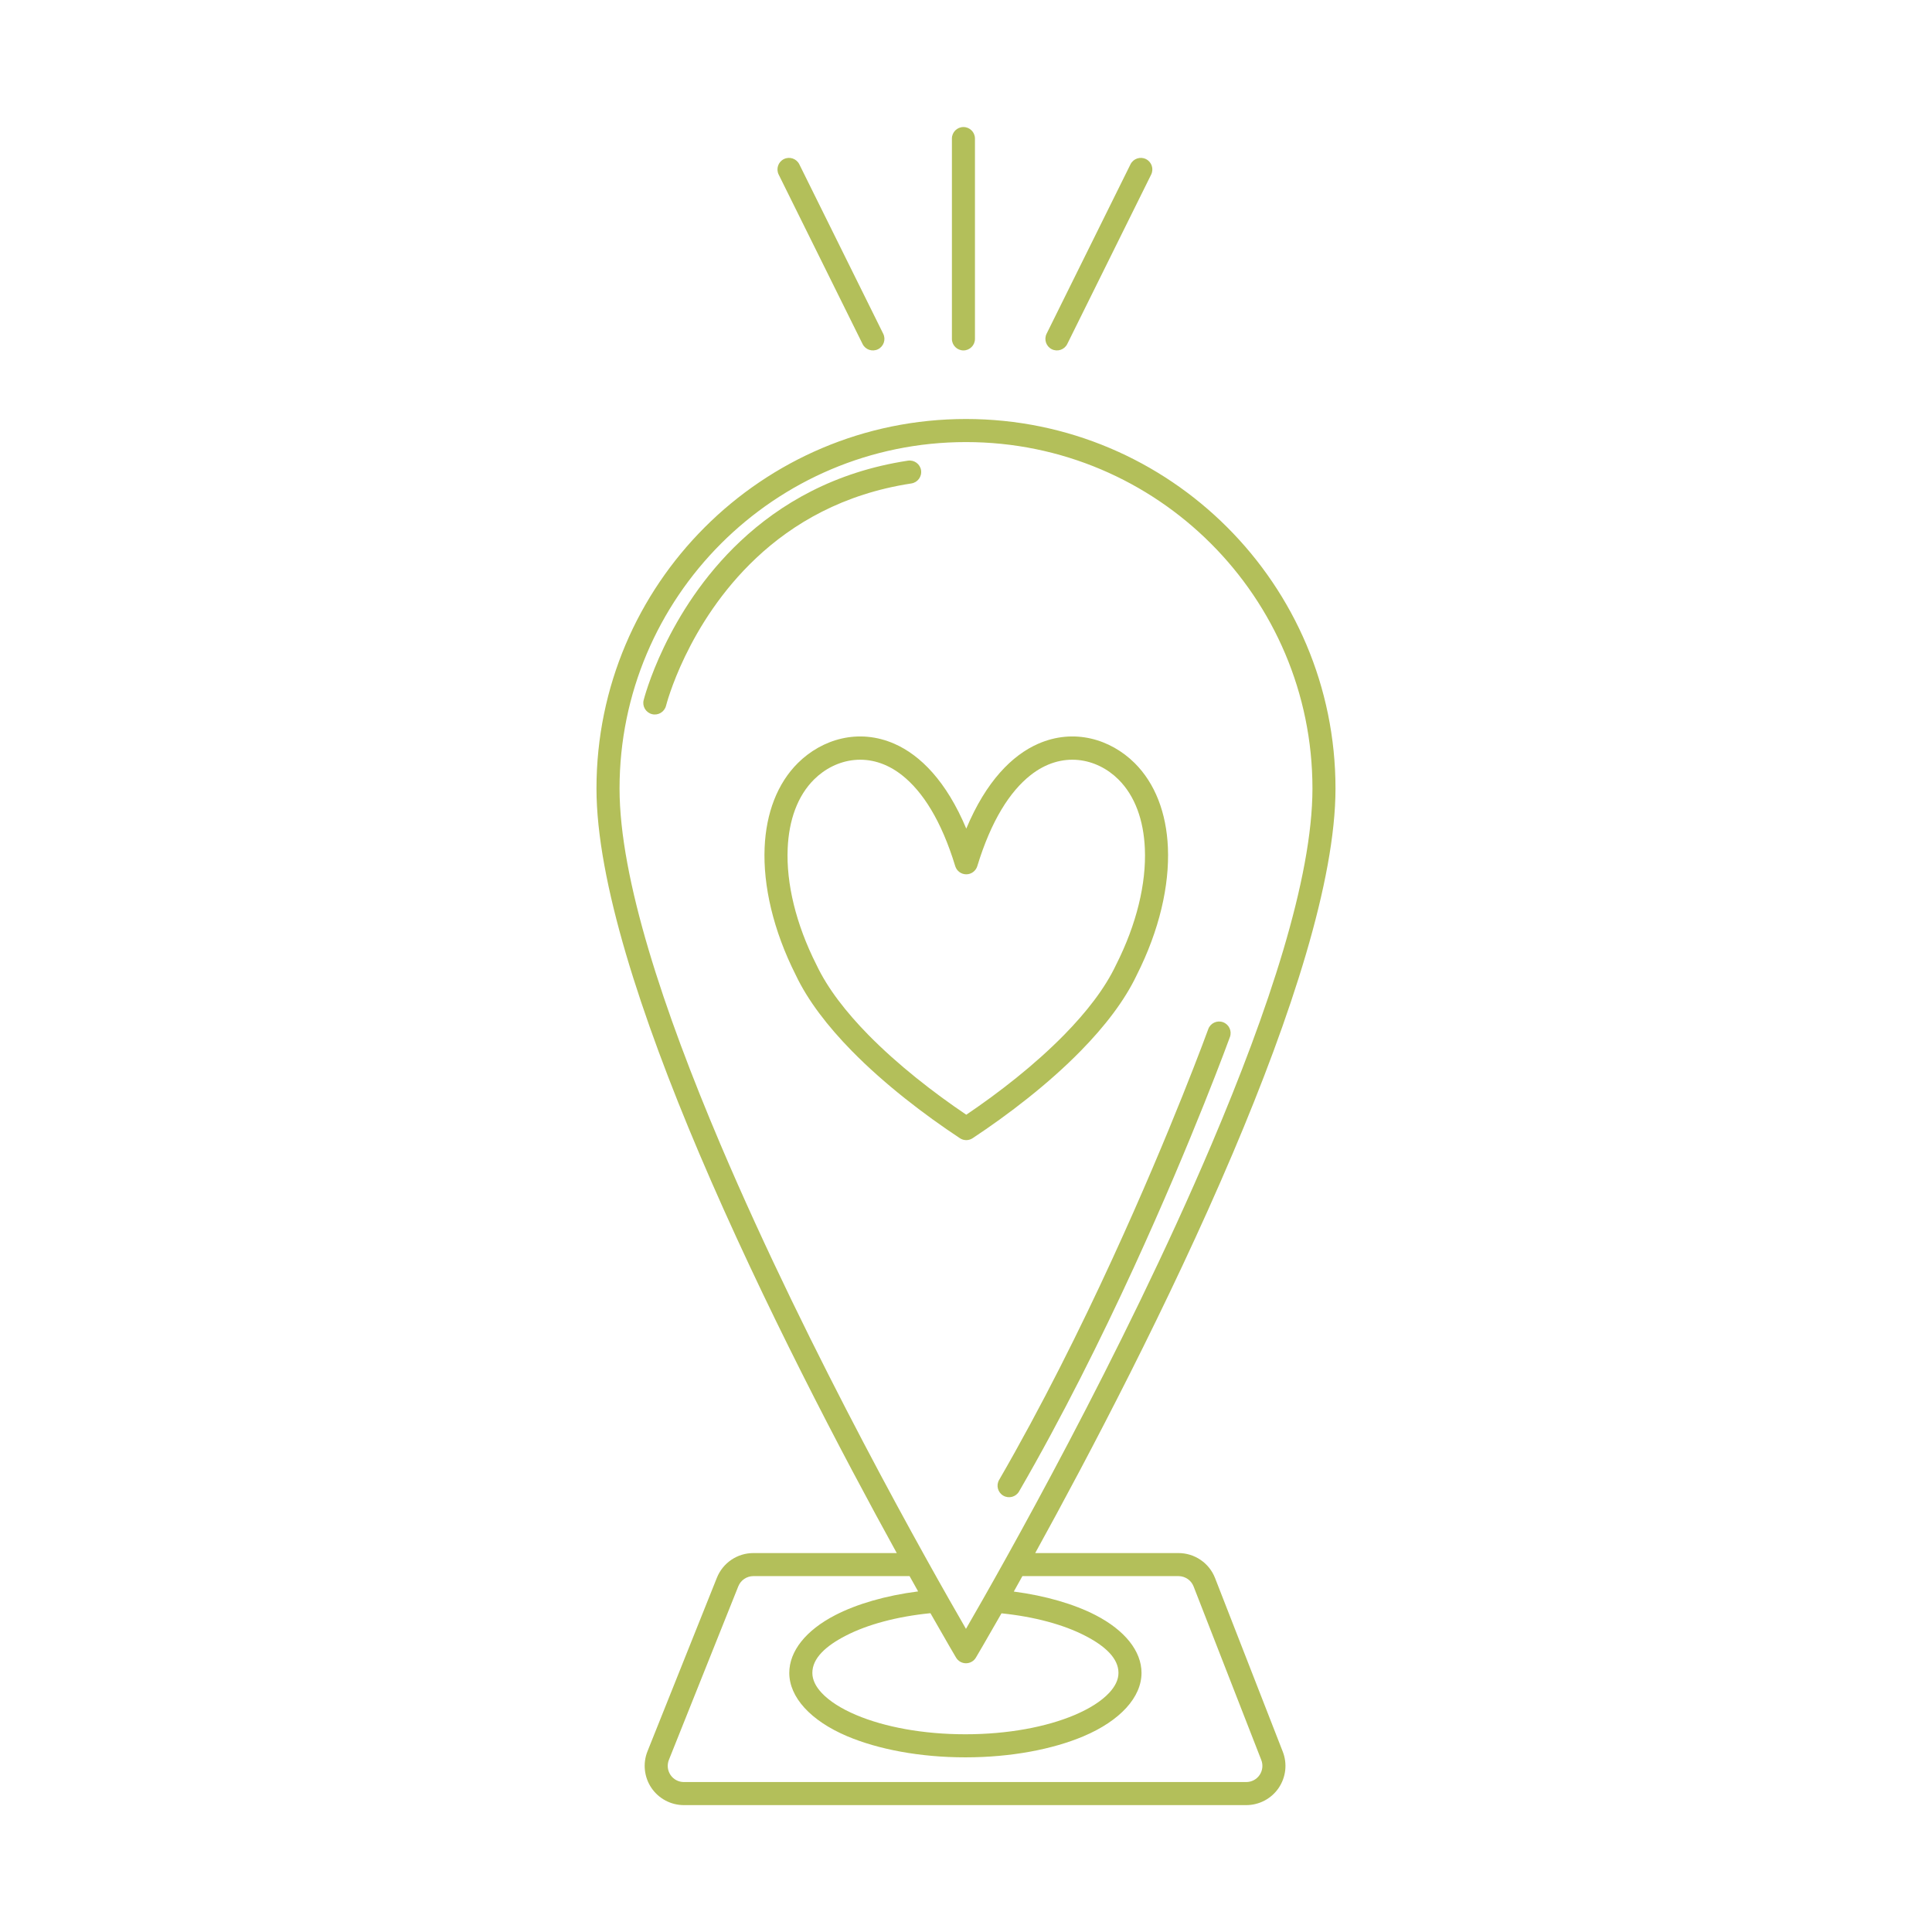
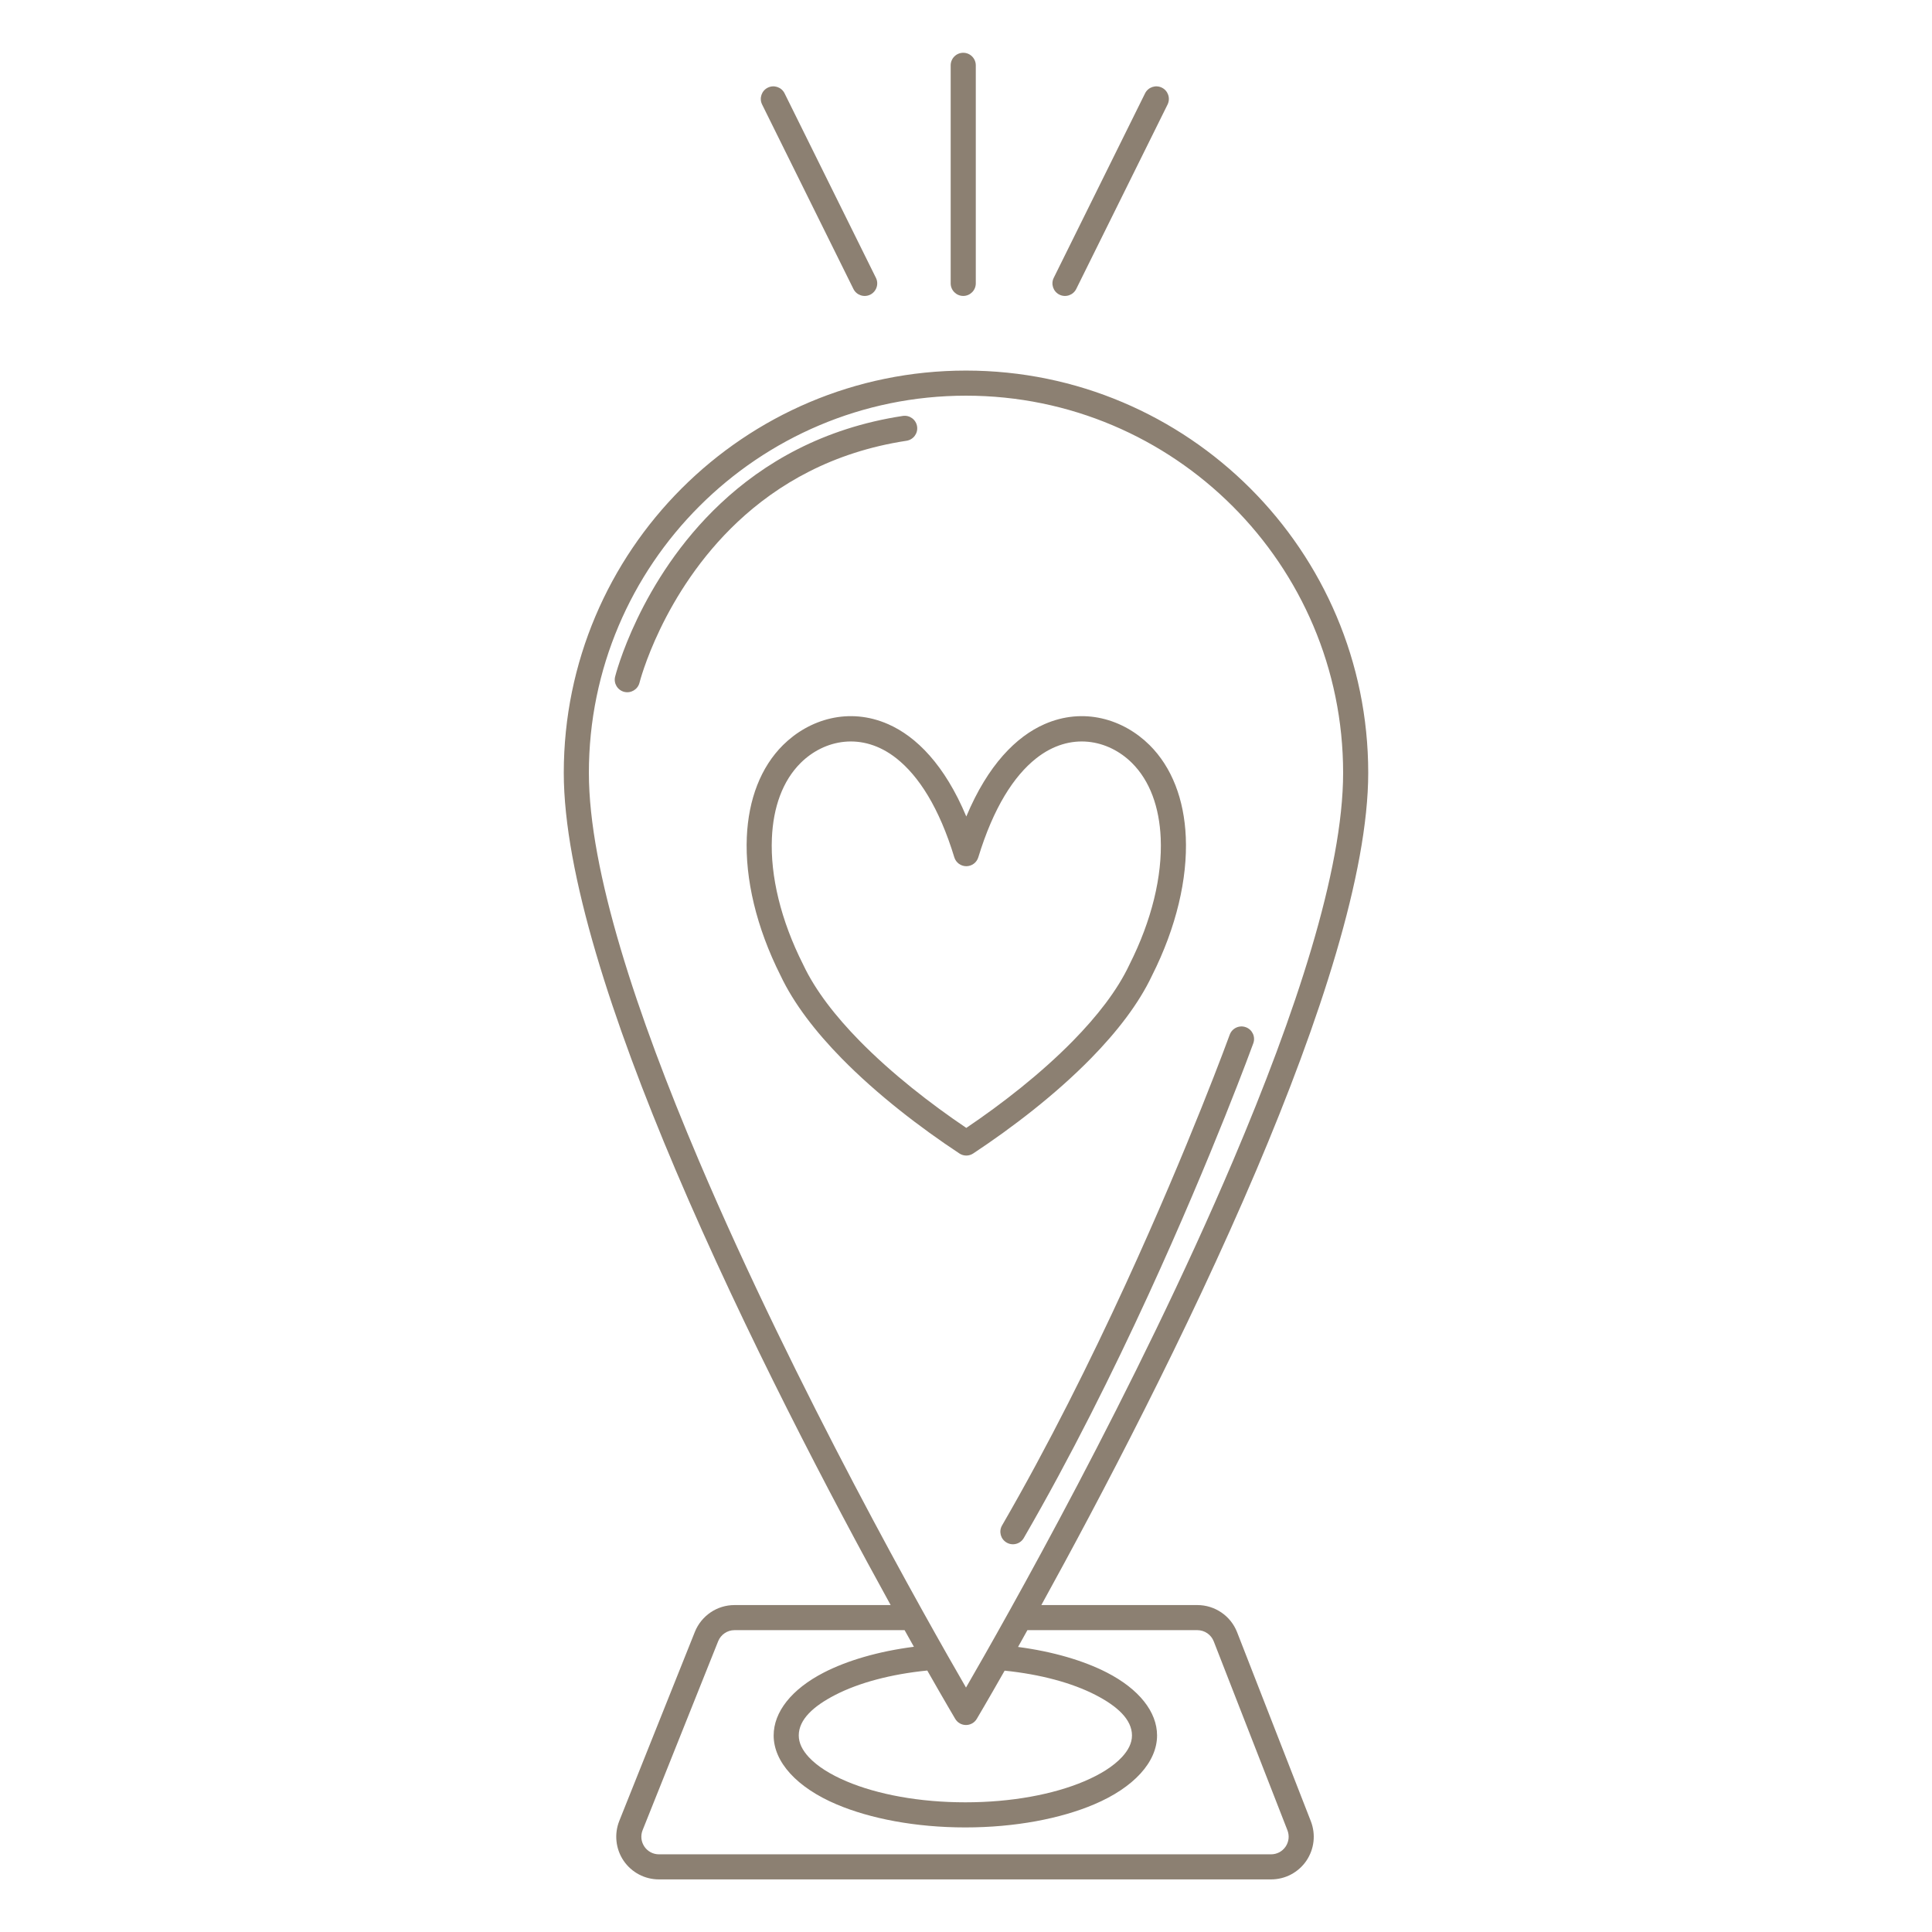
<svg xmlns="http://www.w3.org/2000/svg" width="400" zoomAndPan="magnify" viewBox="0 0 300 300" height="400" preserveAspectRatio="xMidYMid meet" version="1.0">
  <defs>
-     <clipPath id="23ace41a0a">
-       <path d="M 92.617 19.582 L 207.367 19.582 L 207.367 280.582 L 92.617 280.582 Z M 92.617 19.582 " clip-rule="nonzero" />
+     <clipPath id="4147246d88">
+       <path d="M 87.539 8.043 L 212.789 8.043 L 212.789 292 L 87.539 292 Z M 87.539 8.043 " clip-rule="nonzero" />
    </clipPath>
  </defs>
-   <g clip-path="url(#23ace41a0a)">
-     <path fill="#b3bf5a" d="M 139.25 241.16 L 116.973 241.16 C 115.727 241.16 114.547 241.539 113.562 242.207 C 112.574 242.875 111.785 243.832 111.32 244.988 C 111.32 244.988 100.539 271.949 100.539 271.949 C 100.164 272.887 100.035 273.887 100.141 274.859 C 100.246 275.836 100.586 276.785 101.152 277.625 C 101.719 278.461 102.473 279.125 103.34 279.586 C 104.203 280.047 105.184 280.297 106.191 280.297 C 106.191 280.297 193.516 280.297 193.516 280.297 C 194.523 280.297 195.496 280.047 196.359 279.594 C 197.223 279.137 197.977 278.473 198.543 277.645 C 199.109 276.812 199.453 275.871 199.566 274.902 C 199.676 273.93 199.555 272.934 199.188 271.996 C 199.188 271.996 188.672 245.035 188.672 245.035 C 188.215 243.867 187.426 242.898 186.434 242.223 C 185.445 241.547 184.254 241.16 183 241.16 L 160.746 241.16 C 169.07 226.059 181.504 202.445 191.426 179.09 C 200.457 157.824 207.375 136.766 207.375 122.438 C 207.375 106.605 200.949 92.258 190.562 81.875 C 180.176 71.488 165.832 65.062 149.996 65.062 C 134.164 65.062 119.82 71.488 109.434 81.875 C 99.047 92.258 92.621 106.605 92.621 122.438 C 92.621 136.766 99.539 157.824 108.57 179.09 C 118.492 202.445 130.926 226.059 139.25 241.16 Z M 158.758 244.738 C 158.297 245.574 157.848 246.371 157.422 247.137 C 162.41 247.793 166.789 249.09 170.102 250.789 C 174.691 253.156 177.254 256.402 177.254 259.766 C 177.254 263.535 173.957 267.188 168.25 269.605 C 163.48 271.621 157.016 272.879 149.902 272.879 C 142.797 272.879 136.336 271.621 131.562 269.605 C 125.855 267.188 122.559 263.535 122.559 259.766 C 122.559 256.402 125.117 253.156 129.711 250.789 C 133.059 249.066 137.504 247.762 142.566 247.113 C 142.137 246.359 141.699 245.57 141.238 244.738 L 116.973 244.738 C 116.461 244.738 115.977 244.898 115.57 245.172 C 115.16 245.449 114.836 245.84 114.645 246.316 C 114.645 246.316 103.863 273.277 103.863 273.277 C 103.711 273.664 103.656 274.078 103.699 274.48 C 103.742 274.879 103.887 275.27 104.117 275.617 C 104.348 275.961 104.66 276.234 105.02 276.426 C 105.375 276.613 105.777 276.715 106.191 276.715 C 106.191 276.715 193.516 276.715 193.516 276.715 C 193.934 276.715 194.332 276.613 194.688 276.426 C 195.043 276.238 195.352 275.969 195.586 275.625 C 195.82 275.281 195.961 274.895 196.008 274.492 C 196.055 274.094 196.004 273.684 195.855 273.301 C 195.855 273.301 185.34 246.34 185.34 246.34 C 185.148 245.855 184.824 245.457 184.418 245.18 C 184.008 244.902 183.516 244.738 183 244.738 Z M 144.477 250.496 C 139.281 251.012 134.711 252.246 131.352 253.977 C 128.234 255.578 126.141 257.484 126.141 259.766 C 126.141 260.863 126.68 261.887 127.562 262.844 C 128.793 264.168 130.652 265.332 132.957 266.309 C 137.363 268.172 143.34 269.297 149.902 269.297 C 156.473 269.297 162.449 268.172 166.855 266.309 C 169.156 265.332 171.02 264.168 172.25 262.844 C 173.133 261.887 173.676 260.863 173.676 259.766 C 173.676 257.484 171.578 255.578 168.461 253.977 C 165.141 252.27 160.633 251.043 155.512 250.516 C 153.023 254.887 151.535 257.395 151.535 257.395 C 151.219 257.938 150.629 258.27 149.996 258.27 C 149.363 258.27 148.781 257.938 148.457 257.395 C 148.457 257.395 146.969 254.879 144.477 250.496 Z M 149.996 252.93 C 144.543 243.504 125.738 210.34 111.867 177.691 C 103.055 156.941 96.203 136.418 96.203 122.438 C 96.203 107.594 102.227 94.145 111.965 84.406 C 121.707 74.668 135.152 68.645 149.996 68.645 C 164.844 68.645 178.293 74.668 188.031 84.406 C 197.77 94.145 203.797 107.594 203.797 122.438 C 203.797 136.418 196.945 156.941 188.129 177.691 C 174.258 210.34 155.453 243.504 149.996 252.93 Z M 187.617 159.801 C 187.617 159.801 181.922 175.484 172.742 195.449 C 167.781 206.25 161.793 218.305 155.141 229.805 C 154.645 230.656 154.938 231.754 155.793 232.246 C 156.648 232.742 157.746 232.449 158.238 231.594 C 164.953 220 170.988 207.84 176 196.945 C 185.246 176.828 190.984 161.02 190.984 161.02 C 191.32 160.094 190.844 159.066 189.91 158.727 C 188.984 158.391 187.953 158.867 187.617 159.801 Z M 150.043 128.668 C 146.949 121.293 142.902 117.266 138.902 115.504 C 133.312 113.039 127.629 114.781 123.898 118.48 C 120.723 121.629 118.961 126.219 118.73 131.609 C 118.477 137.531 120.066 144.457 123.551 151.371 C 125.441 155.379 128.555 159.398 132.258 163.176 C 137.332 168.352 143.512 173.078 149.055 176.742 C 149.652 177.137 150.43 177.137 151.027 176.742 C 156.566 173.078 162.75 168.352 167.82 163.176 C 171.531 159.395 174.645 155.371 176.535 151.359 C 180.016 144.453 181.605 137.527 181.352 131.609 C 181.121 126.219 179.355 121.629 176.18 118.48 C 172.449 114.781 166.773 113.039 161.18 115.504 C 157.18 117.266 153.129 121.293 150.043 128.668 Z M 148.328 134.492 C 148.555 135.246 149.254 135.762 150.043 135.762 C 150.828 135.762 151.523 135.246 151.754 134.492 C 153.918 127.395 156.828 122.895 160.004 120.383 C 164.895 116.512 170.328 117.719 173.66 121.023 C 176.25 123.59 177.582 127.367 177.773 131.766 C 178.008 137.164 176.504 143.469 173.324 149.777 C 173.316 149.789 173.309 149.805 173.301 149.82 C 171.562 153.512 168.672 157.191 165.262 160.672 C 160.668 165.355 155.125 169.664 150.043 173.094 C 144.957 169.664 139.414 165.355 134.816 160.672 C 131.406 157.191 128.52 153.512 126.781 149.82 C 126.773 149.805 126.766 149.789 126.758 149.777 C 123.574 143.469 122.078 137.164 122.309 131.766 C 122.496 127.367 123.828 123.59 126.418 121.023 C 129.754 117.719 135.188 116.512 140.078 120.383 C 143.254 122.895 146.164 127.395 148.328 134.492 Z M 103.422 109.586 C 103.422 109.586 106.625 96.793 117.434 86.637 C 123.125 81.285 130.938 76.68 141.52 75.07 C 142.496 74.918 143.168 74.008 143.023 73.027 C 142.875 72.055 141.961 71.383 140.984 71.531 C 129.559 73.266 121.129 78.25 114.98 84.027 C 103.359 94.945 99.945 108.723 99.945 108.723 C 99.703 109.68 100.289 110.652 101.25 110.895 C 102.207 111.133 103.18 110.547 103.422 109.586 Z M 175.543 25.512 L 162.512 51.828 C 162.078 52.715 162.438 53.789 163.324 54.23 C 164.211 54.664 165.285 54.305 165.723 53.418 L 178.754 27.102 C 179.188 26.215 178.828 25.141 177.941 24.703 C 177.059 24.262 175.98 24.629 175.543 25.512 Z M 120.91 27.102 L 133.941 53.418 C 134.375 54.305 135.453 54.664 136.34 54.23 C 137.223 53.789 137.586 52.715 137.148 51.828 L 124.117 25.512 C 123.68 24.629 122.605 24.262 121.719 24.703 C 120.836 25.141 120.473 26.215 120.91 27.102 Z M 147.812 21.516 L 147.812 52.625 C 147.812 53.609 148.613 54.414 149.605 54.414 C 150.59 54.414 151.391 53.609 151.391 52.625 L 151.391 21.516 C 151.391 20.531 150.59 19.727 149.605 19.727 C 148.613 19.727 147.812 20.531 147.812 21.516 Z M 147.812 21.516 " fill-opacity="1" fill-rule="evenodd" />
+   <g clip-path="url(#4147246d88)">
+     <path fill="#8c8072" d="M 138.301 249.234 L 114.051 249.234 C 112.695 249.234 111.41 249.645 110.34 250.371 C 109.266 251.102 108.402 252.141 107.898 253.398 C 107.898 253.398 96.164 282.746 96.164 282.746 C 95.758 283.77 95.613 284.859 95.73 285.918 C 95.844 286.98 96.211 288.012 96.828 288.926 C 97.449 289.836 98.266 290.562 99.211 291.062 C 100.152 291.562 101.219 291.832 102.316 291.832 C 102.316 291.832 197.371 291.832 197.371 291.832 C 198.469 291.832 199.527 291.562 200.465 291.07 C 201.406 290.57 202.227 289.852 202.844 288.949 C 203.461 288.043 203.836 287.016 203.957 285.961 C 204.078 284.902 203.941 283.82 203.547 282.801 C 203.547 282.801 192.098 253.453 192.098 253.453 C 191.602 252.18 190.742 251.125 189.664 250.391 C 188.586 249.652 187.289 249.234 185.926 249.234 L 161.699 249.234 C 170.758 232.797 184.297 207.09 195.098 181.668 C 204.926 158.52 212.457 135.598 212.457 120 C 212.457 102.766 205.461 87.148 194.156 75.844 C 182.848 64.539 167.238 57.543 150 57.543 C 132.762 57.543 117.152 64.539 105.844 75.844 C 94.539 87.148 87.543 102.766 87.543 120 C 87.543 135.598 95.074 158.52 104.906 181.668 C 115.703 207.09 129.238 232.797 138.301 249.234 Z M 159.535 253.129 C 159.031 254.039 158.547 254.906 158.082 255.738 C 163.512 256.453 168.277 257.863 171.883 259.715 C 176.883 262.289 179.668 265.828 179.668 269.484 C 179.668 273.59 176.082 277.566 169.867 280.195 C 164.676 282.391 157.641 283.762 149.898 283.762 C 142.16 283.762 135.129 282.391 129.934 280.195 C 123.719 277.566 120.133 273.59 120.133 269.484 C 120.133 265.828 122.918 262.289 127.918 259.715 C 131.562 257.84 136.402 256.418 141.91 255.711 C 141.445 254.895 140.965 254.031 140.465 253.129 L 114.051 253.129 C 113.492 253.129 112.965 253.301 112.523 253.602 C 112.078 253.902 111.727 254.328 111.516 254.848 C 111.516 254.848 99.781 284.195 99.781 284.195 C 99.613 284.613 99.559 285.062 99.602 285.5 C 99.652 285.938 99.805 286.363 100.059 286.738 C 100.309 287.113 100.652 287.414 101.039 287.621 C 101.426 287.824 101.863 287.938 102.316 287.938 C 102.316 287.938 197.371 287.938 197.371 287.938 C 197.824 287.938 198.258 287.824 198.648 287.625 C 199.031 287.418 199.371 287.121 199.625 286.746 C 199.879 286.379 200.031 285.953 200.086 285.516 C 200.133 285.082 200.078 284.637 199.918 284.219 C 199.918 284.219 188.469 254.871 188.469 254.871 C 188.266 254.348 187.91 253.914 187.469 253.609 C 187.023 253.305 186.488 253.129 185.926 253.129 Z M 143.988 259.398 C 138.336 259.961 133.359 261.301 129.703 263.184 C 126.309 264.93 124.031 267 124.031 269.484 C 124.031 270.68 124.617 271.793 125.578 272.836 C 126.918 274.281 128.941 275.543 131.449 276.605 C 136.246 278.637 142.75 279.863 149.898 279.863 C 157.047 279.863 163.551 278.637 168.348 276.605 C 170.855 275.543 172.879 274.281 174.219 272.836 C 175.184 271.793 175.773 270.68 175.773 269.484 C 175.773 267 173.492 264.93 170.098 263.184 C 166.48 261.324 161.578 259.988 156 259.418 C 153.297 264.176 151.676 266.902 151.676 266.902 C 151.328 267.496 150.688 267.859 150 267.859 C 149.309 267.859 148.676 267.496 148.324 266.902 C 148.324 266.902 146.703 264.168 143.988 259.398 Z M 150 262.043 C 144.062 251.785 123.594 215.684 108.492 180.145 C 98.898 157.559 91.441 135.219 91.441 120 C 91.441 103.844 98 89.199 108.602 78.602 C 119.203 68.004 133.84 61.441 150 61.441 C 166.16 61.441 180.797 68.004 191.398 78.602 C 202 89.199 208.559 103.844 208.559 120 C 208.559 135.219 201.102 157.559 191.508 180.145 C 176.41 215.684 155.938 251.785 150 262.043 Z M 190.949 160.672 C 190.949 160.672 184.75 177.742 174.758 199.477 C 169.355 211.23 162.84 224.355 155.598 236.871 C 155.059 237.801 155.375 238.992 156.309 239.531 C 157.238 240.07 158.434 239.754 158.973 238.82 C 166.281 226.199 172.852 212.965 178.305 201.102 C 188.367 179.203 194.613 162 194.613 162 C 194.98 160.988 194.461 159.871 193.445 159.504 C 192.438 159.137 191.316 159.656 190.949 160.672 Z M 150.047 126.785 C 146.684 118.754 142.277 114.371 137.922 112.453 C 131.836 109.77 125.648 111.668 121.59 115.691 C 118.133 119.121 116.219 124.117 115.965 129.984 C 115.688 136.43 117.418 143.969 121.211 151.496 C 123.27 155.859 126.66 160.234 130.691 164.344 C 136.215 169.977 142.941 175.125 148.973 179.109 C 149.625 179.543 150.469 179.543 151.121 179.109 C 157.148 175.125 163.883 169.977 169.402 164.344 C 173.438 160.23 176.828 155.852 178.887 151.48 C 182.676 143.965 184.406 136.426 184.129 129.984 C 183.879 124.117 181.957 119.121 178.5 115.691 C 174.441 111.668 168.258 109.77 162.172 112.453 C 157.816 114.371 153.406 118.754 150.047 126.785 Z M 148.184 133.121 C 148.43 133.941 149.191 134.504 150.047 134.504 C 150.906 134.504 151.66 133.941 151.91 133.121 C 154.27 125.395 157.434 120.496 160.891 117.762 C 166.215 113.551 172.129 114.863 175.758 118.461 C 178.574 121.254 180.027 125.367 180.234 130.152 C 180.488 136.031 178.852 142.895 175.391 149.758 C 175.383 149.773 175.371 149.789 175.367 149.809 C 173.477 153.828 170.328 157.832 166.617 161.617 C 161.613 166.719 155.582 171.406 150.047 175.141 C 144.512 171.406 138.477 166.719 133.473 161.617 C 129.762 157.832 126.621 153.828 124.727 149.809 C 124.719 149.789 124.711 149.773 124.703 149.758 C 121.238 142.895 119.605 136.031 119.859 130.152 C 120.062 125.367 121.516 121.254 124.332 118.461 C 127.961 114.863 133.879 113.551 139.203 117.762 C 142.656 120.496 145.828 125.395 148.184 133.121 Z M 99.301 106.012 C 99.301 106.012 102.785 92.086 114.551 81.027 C 120.75 75.207 129.254 70.191 140.77 68.441 C 141.836 68.273 142.566 67.285 142.406 66.219 C 142.246 65.156 141.25 64.426 140.188 64.586 C 127.754 66.477 118.574 71.902 111.883 78.188 C 99.23 90.074 95.516 105.07 95.516 105.07 C 95.254 106.113 95.891 107.172 96.934 107.434 C 97.98 107.691 99.039 107.055 99.301 106.012 Z M 177.805 14.492 L 163.625 43.141 C 163.148 44.102 163.539 45.273 164.508 45.754 C 165.473 46.227 166.641 45.836 167.117 44.871 L 181.301 16.227 C 181.773 15.262 181.383 14.09 180.418 13.613 C 179.457 13.133 178.285 13.531 177.805 14.492 Z M 118.34 16.227 L 132.52 44.871 C 132.996 45.836 134.168 46.227 135.133 45.754 C 136.094 45.273 136.492 44.102 136.012 43.141 L 121.828 14.492 C 121.352 13.531 120.184 13.133 119.219 13.613 C 118.258 14.09 117.859 15.262 118.34 16.227 Z M 147.621 10.145 L 147.621 44.004 C 147.621 45.078 148.496 45.953 149.574 45.953 C 150.645 45.953 151.52 45.078 151.52 44.004 L 151.52 10.145 C 151.52 9.07 150.645 8.195 149.574 8.195 C 148.496 8.195 147.621 9.07 147.621 10.145 Z M 147.621 10.145 " fill-opacity="1" fill-rule="evenodd" />
  </g>
</svg>
